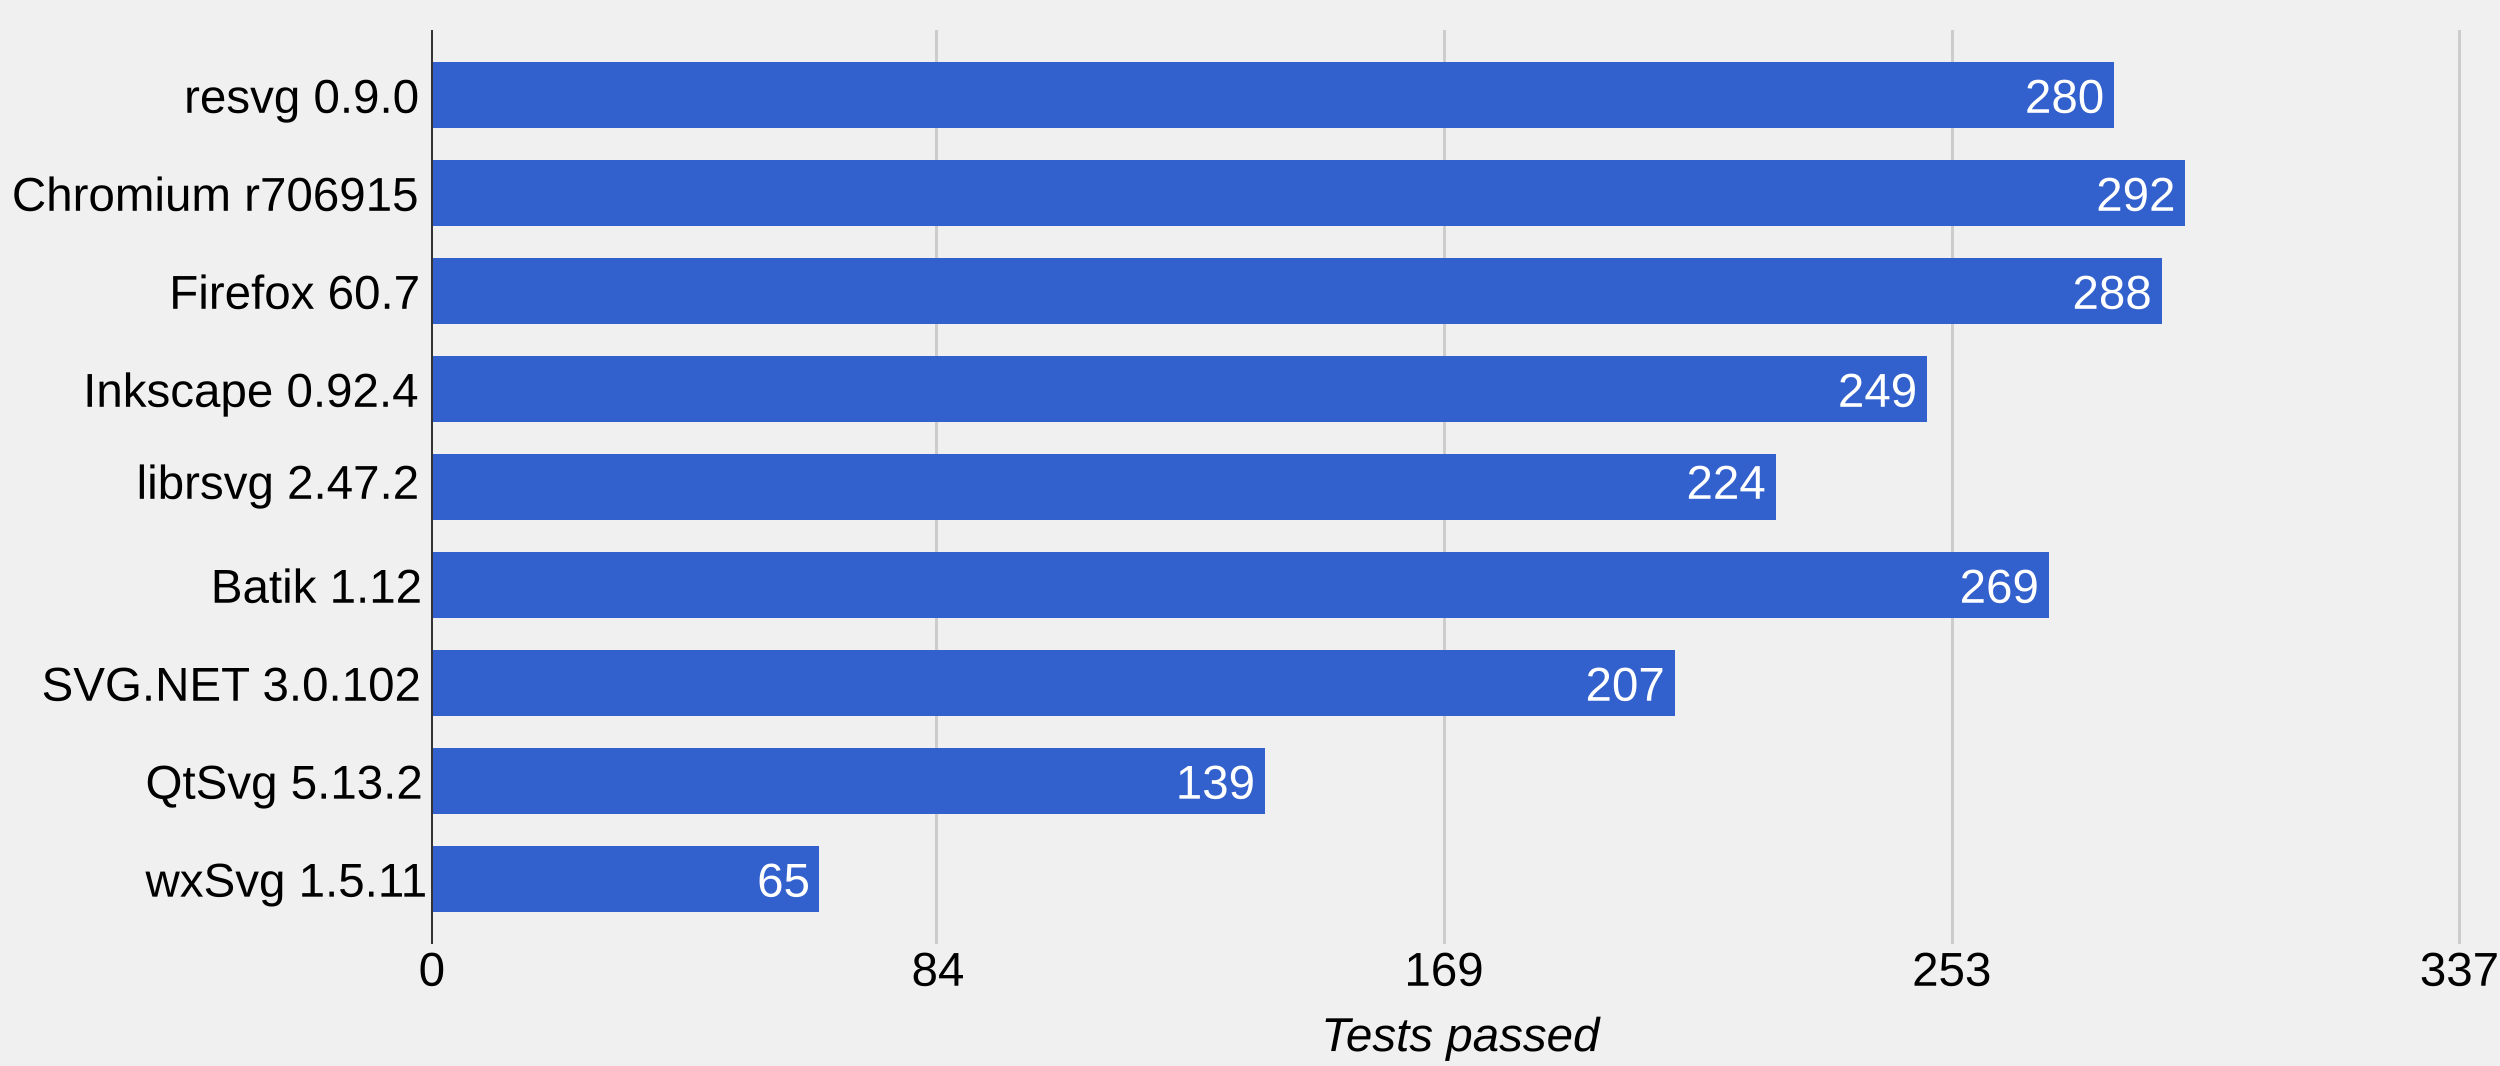
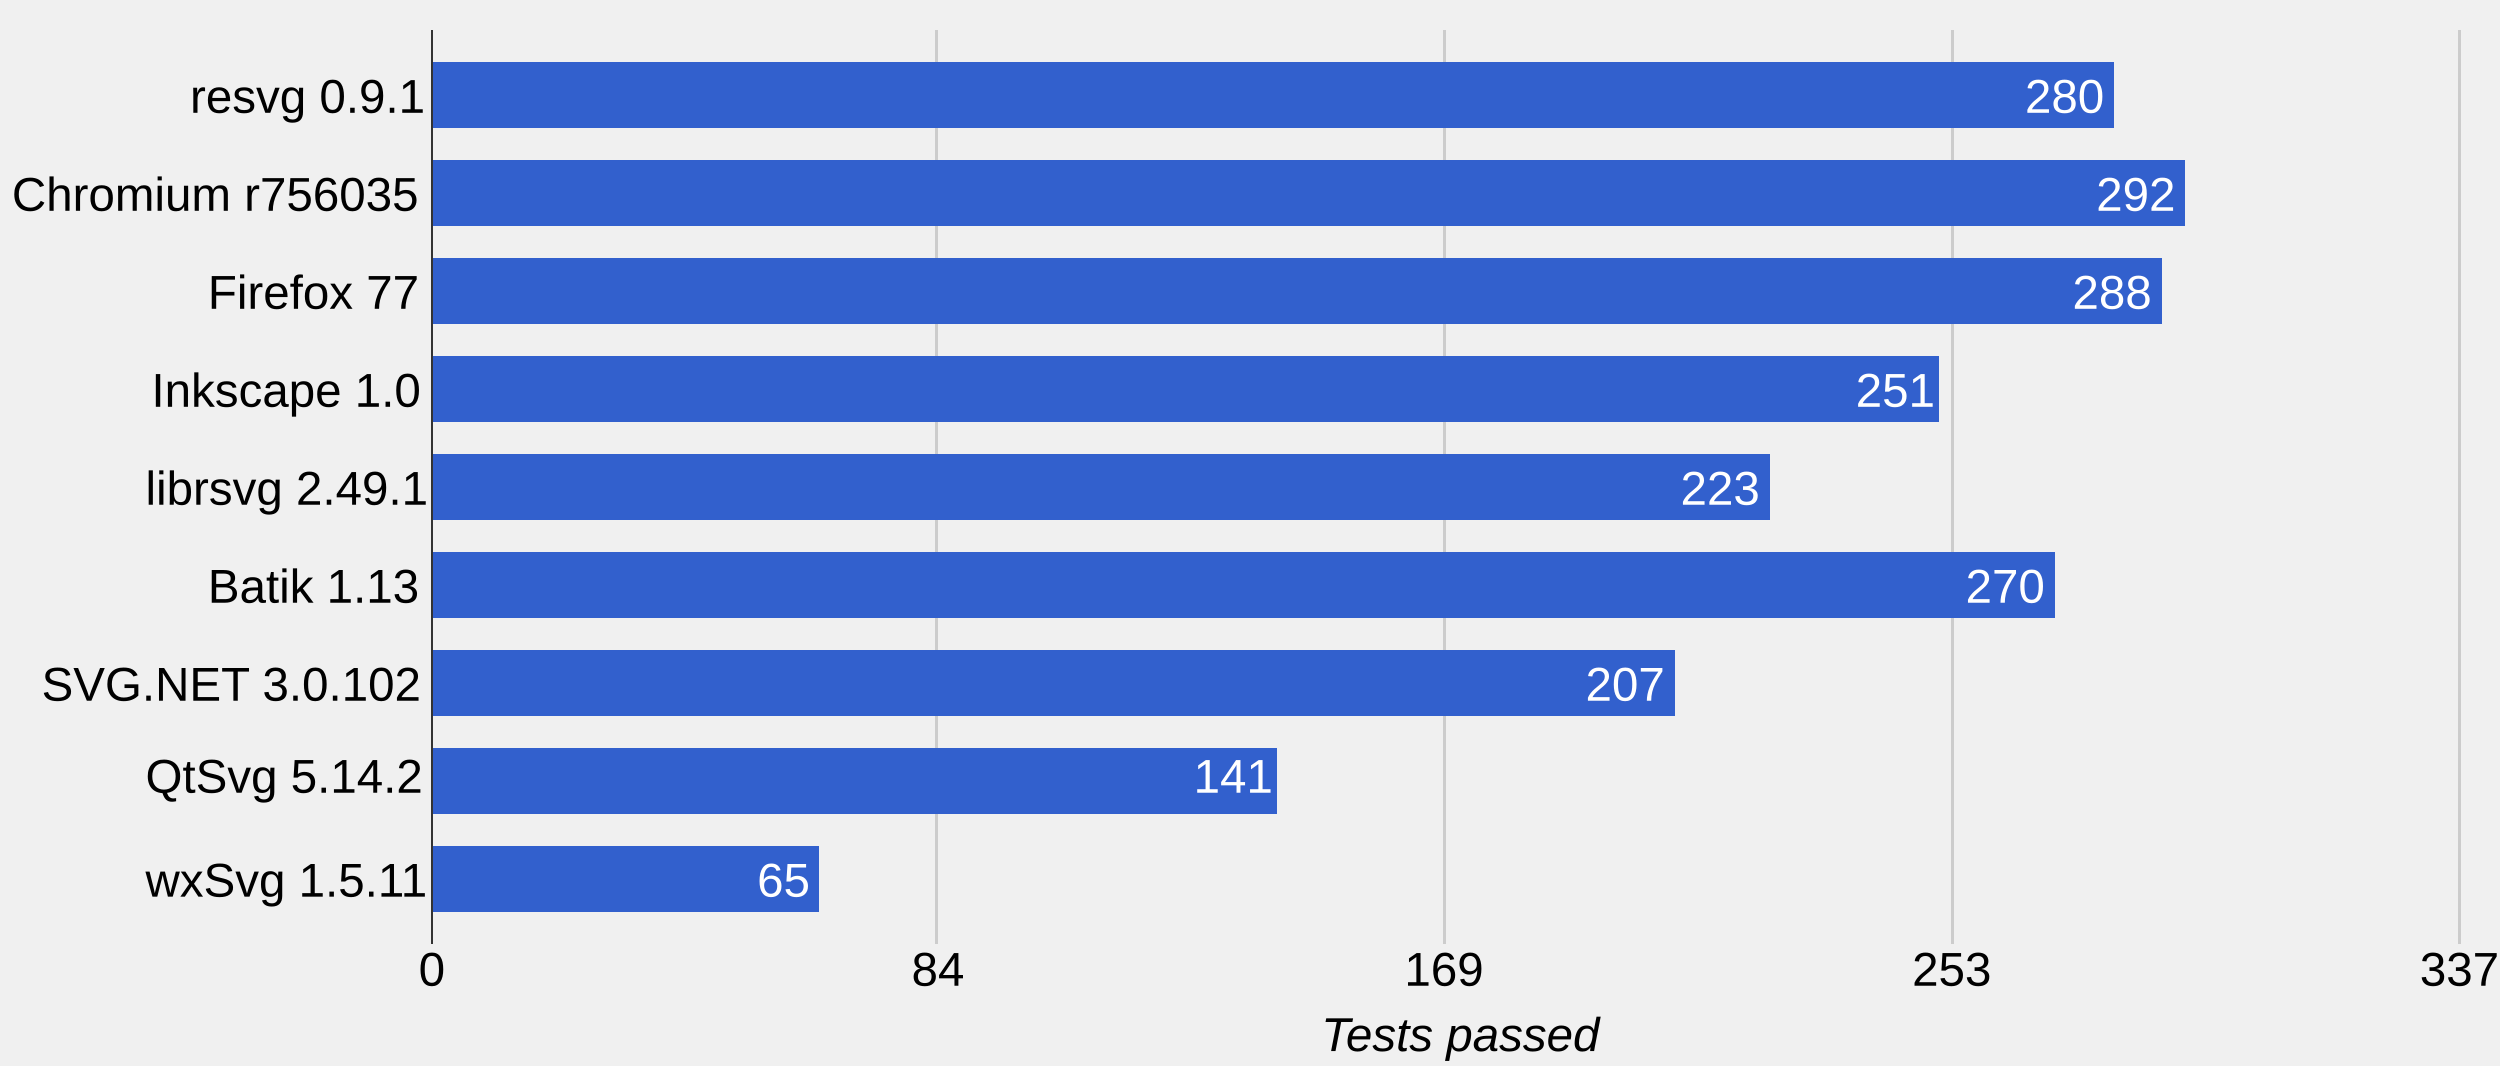
<svg xmlns="http://www.w3.org/2000/svg" height="359" shape-rendering="crispEdges" width="842">
-   <text font-family="Arial" font-size="16" x="62" y="38">resvg 0.9.0</text>
-   <text font-family="Arial" font-size="16" x="4" y="71">Chromium r706915</text>
-   <text font-family="Arial" font-size="16" x="57" y="104">Firefox 60.7</text>
-   <text font-family="Arial" font-size="16" x="28" y="137">Inkscape 0.92.4</text>
-   <text font-family="Arial" font-size="16" x="46" y="168">librsvg 2.47.2</text>
-   <text font-family="Arial" font-size="16" x="71" y="203">Batik 1.12</text>
+   <text font-family="Arial" font-size="16" x="64" y="38">resvg 0.9.1</text>
+   <text font-family="Arial" font-size="16" x="4" y="71">Chromium r756035</text>
+   <text font-family="Arial" font-size="16" x="70" y="104">Firefox 77</text>
+   <text font-family="Arial" font-size="16" x="51" y="137">Inkscape 1.0</text>
+   <text font-family="Arial" font-size="16" x="49" y="170">librsvg 2.49.1</text>
+   <text font-family="Arial" font-size="16" x="70" y="203">Batik 1.13</text>
  <text font-family="Arial" font-size="16" x="14" y="236">SVG.NET 3.0.102</text>
-   <text font-family="Arial" font-size="16" x="49" y="269">QtSvg 5.13.2</text>
+   <text font-family="Arial" font-size="16" x="49" y="267">QtSvg 5.14.2</text>
  <text font-family="Arial" font-size="16" x="49" y="302">wxSvg 1.5.11</text>
  <rect fill="#ccc" height="308" width="1" x="145" y="10" />
  <text fill="#000" font-family="Arial" font-size="16" x="141" y="332">0</text>
  <rect fill="#ccc" height="308" width="1" x="315" y="10" />
  <text fill="#000" font-family="Arial" font-size="16" x="307" y="332">84</text>
  <rect fill="#ccc" height="308" width="1" x="486" y="10" />
  <text fill="#000" font-family="Arial" font-size="16" x="473" y="332">169</text>
  <rect fill="#ccc" height="308" width="1" x="657" y="10" />
  <text fill="#000" font-family="Arial" font-size="16" x="644" y="332">253</text>
  <rect fill="#ccc" height="308" width="1" x="828" y="10" />
  <text fill="#000" font-family="Arial" font-size="16" x="815" y="332">337</text>
  <rect fill="#3260cd" height="22" width="567" x="145" y="21" />
  <text fill="#fff" font-family="Arial" font-size="16" x="682" y="38">280</text>
  <rect fill="#3260cd" height="22" width="591" x="145" y="54" />
  <text fill="#fff" font-family="Arial" font-size="16" x="706" y="71">292</text>
  <rect fill="#3260cd" height="22" width="583" x="145" y="87" />
  <text fill="#fff" font-family="Arial" font-size="16" x="698" y="104">288</text>
-   <rect fill="#3260cd" height="22" width="504" x="145" y="120" />
-   <text fill="#fff" font-family="Arial" font-size="16" x="619" y="137">249</text>
-   <rect fill="#3260cd" height="22" width="453" x="145" y="153" />
-   <text fill="#fff" font-family="Arial" font-size="16" x="568" y="168">224</text>
-   <rect fill="#3260cd" height="22" width="545" x="145" y="186" />
-   <text fill="#fff" font-family="Arial" font-size="16" x="660" y="203">269</text>
+   <rect fill="#3260cd" height="22" width="508" x="145" y="120" />
+   <text fill="#fff" font-family="Arial" font-size="16" x="625" y="137">251</text>
+   <rect fill="#3260cd" height="22" width="451" x="145" y="153" />
+   <text fill="#fff" font-family="Arial" font-size="16" x="566" y="170">223</text>
+   <rect fill="#3260cd" height="22" width="547" x="145" y="186" />
+   <text fill="#fff" font-family="Arial" font-size="16" x="662" y="203">270</text>
  <rect fill="#3260cd" height="22" width="419" x="145" y="219" />
  <text fill="#fff" font-family="Arial" font-size="16" x="534" y="236">207</text>
-   <rect fill="#3260cd" height="22" width="281" x="145" y="252" />
-   <text fill="#fff" font-family="Arial" font-size="16" x="396" y="269">139</text>
+   <rect fill="#3260cd" height="22" width="285" x="145" y="252" />
+   <text fill="#fff" font-family="Arial" font-size="16" x="402" y="267">141</text>
  <rect fill="#3260cd" height="22" width="131" x="145" y="285" />
  <text fill="#fff" font-family="Arial" font-size="16" x="255" y="302">65</text>
  <rect fill="#333" height="308" width="1" x="145" y="10" />
  <text font-family="Arial" font-size="16" font-style="italic" x="445" y="354">Tests passed</text>
</svg>
